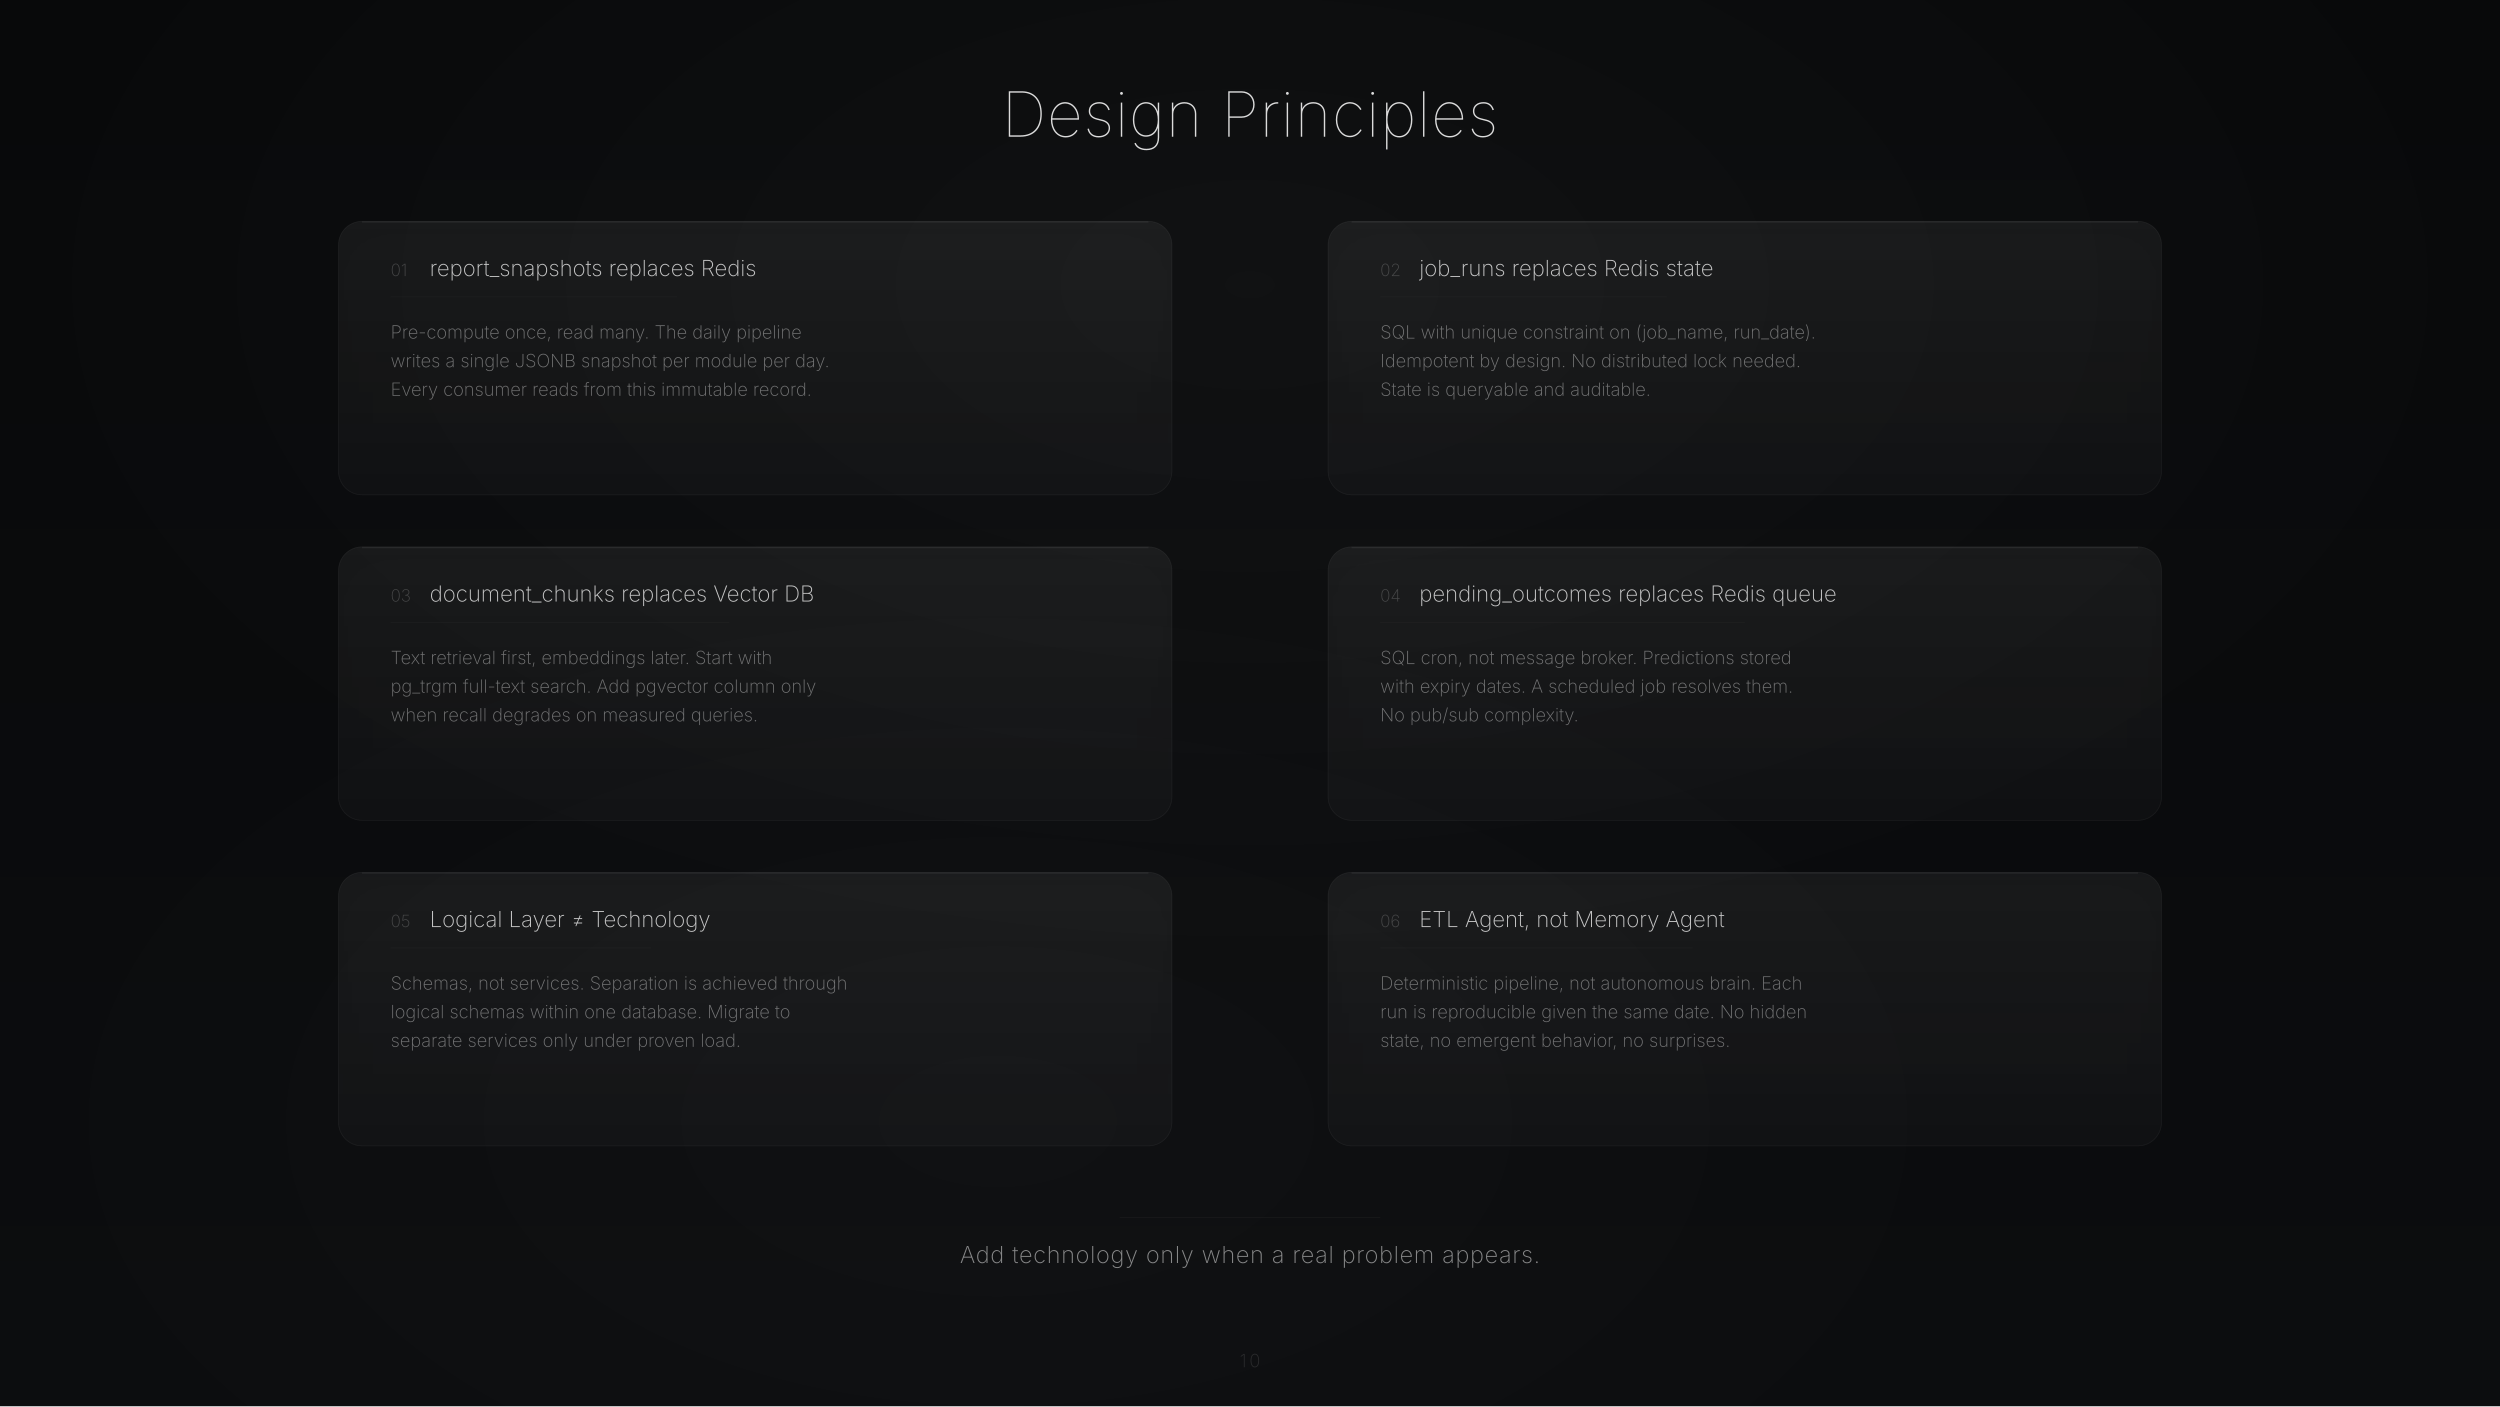
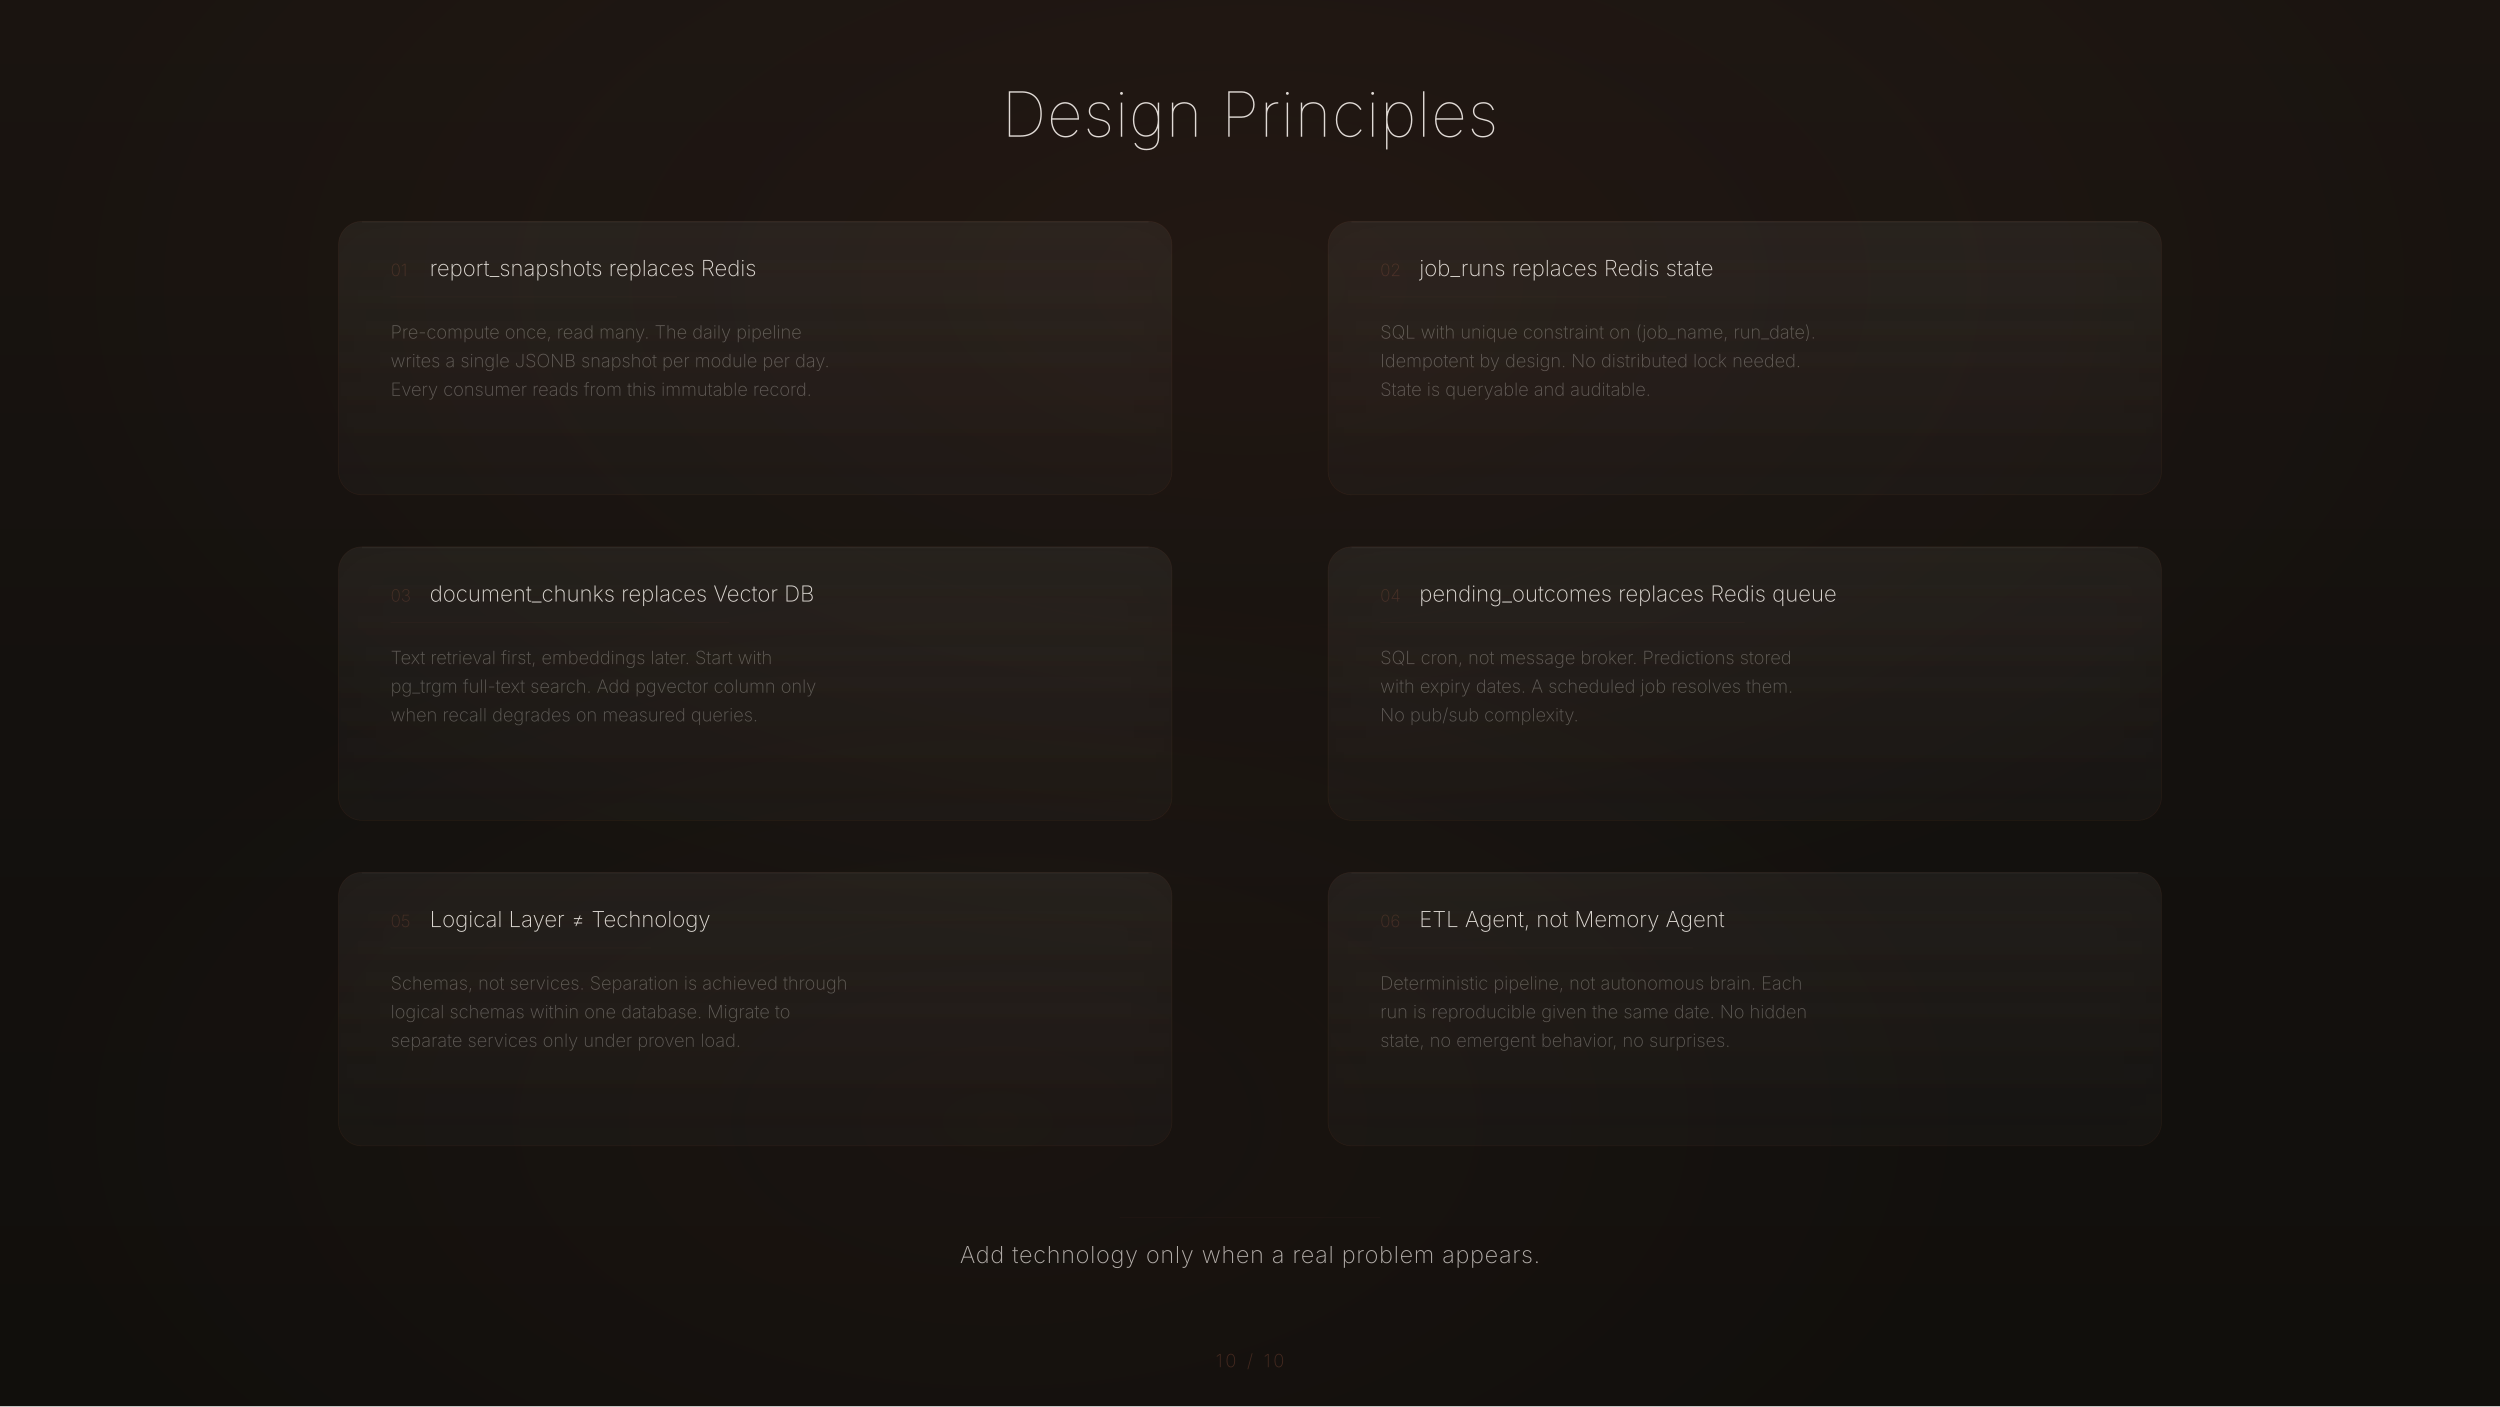
<svg xmlns="http://www.w3.org/2000/svg" viewBox="0 0 1920 1080">
  <defs>
    <linearGradient id="bg10" x1="0%" y1="0%" x2="0%" y2="100%">
-       <stop offset="0%" stop-color="#08090a" />
-       <stop offset="100%" stop-color="#0c0d0f" />
+       <stop offset="0%" stop-color="#1a1410" />
+       <stop offset="50%" stop-color="#14110e" />
+       <stop offset="100%" stop-color="#110f0c" />
    </linearGradient>
    <radialGradient id="glow10a" cx="50%" cy="20%" r="50%">
-       <stop offset="0%" stop-color="rgba(255,255,255,0.03)" />
-       <stop offset="100%" stop-color="rgba(255,255,255,0)" />
+       <stop offset="0%" stop-color="rgba(217,119,87,0.05)" />
+       <stop offset="100%" stop-color="rgba(217,119,87,0)" />
    </radialGradient>
    <radialGradient id="glow10b" cx="40%" cy="80%" r="40%">
-       <stop offset="0%" stop-color="rgba(255,255,255,0.02)" />
-       <stop offset="100%" stop-color="rgba(255,255,255,0)" />
+       <stop offset="0%" stop-color="rgba(217,119,87,0.04)" />
+       <stop offset="100%" stop-color="rgba(217,119,87,0)" />
    </radialGradient>
    <linearGradient id="cardGrad10" x1="0%" y1="0%" x2="0%" y2="100%">
-       <stop offset="0%" stop-color="rgba(255,255,255,0.05)" />
-       <stop offset="100%" stop-color="rgba(255,255,255,0.015)" />
+       <stop offset="0%" stop-color="rgba(245,240,235,0.05)" />
+       <stop offset="100%" stop-color="rgba(245,240,235,0.015)" />
    </linearGradient>
    <filter id="cardShadow10">
-       <feDropShadow dx="0" dy="8" stdDeviation="20" flood-color="rgba(0,0,0,0.4)" />
+       <feDropShadow dx="0" dy="10" stdDeviation="22" flood-color="rgba(10,8,6,0.5)" />
    </filter>
  </defs>
  <rect width="1920" height="1080" fill="url(#bg10)" />
  <rect width="1920" height="1080" fill="url(#glow10a)" />
  <rect width="1920" height="1080" fill="url(#glow10b)" />
-   <text x="960" y="105" text-anchor="middle" font-family="'SF Pro Display','Inter',-apple-system,sans-serif" font-weight="100" font-size="48" fill="rgba(255,255,255,0.85)" letter-spacing="0.01em">Design Principles</text>
-   <rect x="260" y="170" width="640" height="210" rx="18" fill="url(#cardGrad10)" stroke="rgba(255,255,255,0.06)" stroke-width="0.5" filter="url(#cardShadow10)" />
-   <line x1="278" y1="170.5" x2="882" y2="170.5" stroke="rgba(255,255,255,0.06)" stroke-width="1" />
-   <text x="300" y="212" font-family="'SF Pro Display','Inter',-apple-system,sans-serif" font-weight="200" font-size="13" fill="rgba(255,255,255,0.2)">01</text>
-   <text x="330" y="212" font-family="'SF Pro Display','Inter',-apple-system,sans-serif" font-weight="200" font-size="17" fill="rgba(255,255,255,0.75)">report_snapshots replaces Redis</text>
-   <line x1="300" y1="228" x2="520" y2="228" stroke="rgba(255,255,255,0.03)" stroke-width="0.5" />
-   <text x="300" y="260" font-family="'SF Pro Display','Inter',-apple-system,sans-serif" font-weight="200" font-size="14" fill="rgba(255,255,255,0.4)">Pre-compute once, read many. The daily pipeline</text>
-   <text x="300" y="282" font-family="'SF Pro Display','Inter',-apple-system,sans-serif" font-weight="200" font-size="14" fill="rgba(255,255,255,0.4)">writes a single JSONB snapshot per module per day.</text>
-   <text x="300" y="304" font-family="'SF Pro Display','Inter',-apple-system,sans-serif" font-weight="200" font-size="14" fill="rgba(255,255,255,0.4)">Every consumer reads from this immutable record.</text>
-   <rect x="1020" y="170" width="640" height="210" rx="18" fill="url(#cardGrad10)" stroke="rgba(255,255,255,0.06)" stroke-width="0.5" filter="url(#cardShadow10)" />
-   <line x1="1038" y1="170.5" x2="1642" y2="170.5" stroke="rgba(255,255,255,0.06)" stroke-width="1" />
-   <text x="1060" y="212" font-family="'SF Pro Display','Inter',-apple-system,sans-serif" font-weight="200" font-size="13" fill="rgba(255,255,255,0.2)">02</text>
-   <text x="1090" y="212" font-family="'SF Pro Display','Inter',-apple-system,sans-serif" font-weight="200" font-size="17" fill="rgba(255,255,255,0.75)">job_runs replaces Redis state</text>
-   <line x1="1060" y1="228" x2="1280" y2="228" stroke="rgba(255,255,255,0.03)" stroke-width="0.5" />
-   <text x="1060" y="260" font-family="'SF Pro Display','Inter',-apple-system,sans-serif" font-weight="200" font-size="14" fill="rgba(255,255,255,0.4)">SQL with unique constraint on (job_name, run_date).</text>
-   <text x="1060" y="282" font-family="'SF Pro Display','Inter',-apple-system,sans-serif" font-weight="200" font-size="14" fill="rgba(255,255,255,0.4)">Idempotent by design. No distributed lock needed.</text>
-   <text x="1060" y="304" font-family="'SF Pro Display','Inter',-apple-system,sans-serif" font-weight="200" font-size="14" fill="rgba(255,255,255,0.4)">State is queryable and auditable.</text>
-   <rect x="260" y="420" width="640" height="210" rx="18" fill="url(#cardGrad10)" stroke="rgba(255,255,255,0.06)" stroke-width="0.5" filter="url(#cardShadow10)" />
-   <line x1="278" y1="420.5" x2="882" y2="420.5" stroke="rgba(255,255,255,0.06)" stroke-width="1" />
-   <text x="300" y="462" font-family="'SF Pro Display','Inter',-apple-system,sans-serif" font-weight="200" font-size="13" fill="rgba(255,255,255,0.2)">03</text>
-   <text x="330" y="462" font-family="'SF Pro Display','Inter',-apple-system,sans-serif" font-weight="200" font-size="17" fill="rgba(255,255,255,0.75)">document_chunks replaces Vector DB</text>
-   <line x1="300" y1="478" x2="560" y2="478" stroke="rgba(255,255,255,0.03)" stroke-width="0.5" />
-   <text x="300" y="510" font-family="'SF Pro Display','Inter',-apple-system,sans-serif" font-weight="200" font-size="14" fill="rgba(255,255,255,0.4)">Text retrieval first, embeddings later. Start with</text>
-   <text x="300" y="532" font-family="'SF Pro Display','Inter',-apple-system,sans-serif" font-weight="200" font-size="14" fill="rgba(255,255,255,0.4)">pg_trgm full-text search. Add pgvector column only</text>
-   <text x="300" y="554" font-family="'SF Pro Display','Inter',-apple-system,sans-serif" font-weight="200" font-size="14" fill="rgba(255,255,255,0.4)">when recall degrades on measured queries.</text>
-   <rect x="1020" y="420" width="640" height="210" rx="18" fill="url(#cardGrad10)" stroke="rgba(255,255,255,0.06)" stroke-width="0.5" filter="url(#cardShadow10)" />
-   <line x1="1038" y1="420.5" x2="1642" y2="420.5" stroke="rgba(255,255,255,0.06)" stroke-width="1" />
-   <text x="1060" y="462" font-family="'SF Pro Display','Inter',-apple-system,sans-serif" font-weight="200" font-size="13" fill="rgba(255,255,255,0.2)">04</text>
-   <text x="1090" y="462" font-family="'SF Pro Display','Inter',-apple-system,sans-serif" font-weight="200" font-size="17" fill="rgba(255,255,255,0.75)">pending_outcomes replaces Redis queue</text>
-   <line x1="1060" y1="478" x2="1340" y2="478" stroke="rgba(255,255,255,0.03)" stroke-width="0.5" />
-   <text x="1060" y="510" font-family="'SF Pro Display','Inter',-apple-system,sans-serif" font-weight="200" font-size="14" fill="rgba(255,255,255,0.4)">SQL cron, not message broker. Predictions stored</text>
-   <text x="1060" y="532" font-family="'SF Pro Display','Inter',-apple-system,sans-serif" font-weight="200" font-size="14" fill="rgba(255,255,255,0.4)">with expiry dates. A scheduled job resolves them.</text>
-   <text x="1060" y="554" font-family="'SF Pro Display','Inter',-apple-system,sans-serif" font-weight="200" font-size="14" fill="rgba(255,255,255,0.4)">No pub/sub complexity.</text>
-   <rect x="260" y="670" width="640" height="210" rx="18" fill="url(#cardGrad10)" stroke="rgba(255,255,255,0.06)" stroke-width="0.5" filter="url(#cardShadow10)" />
-   <line x1="278" y1="670.5" x2="882" y2="670.5" stroke="rgba(255,255,255,0.06)" stroke-width="1" />
-   <text x="300" y="712" font-family="'SF Pro Display','Inter',-apple-system,sans-serif" font-weight="200" font-size="13" fill="rgba(255,255,255,0.2)">05</text>
-   <text x="330" y="712" font-family="'SF Pro Display','Inter',-apple-system,sans-serif" font-weight="200" font-size="17" fill="rgba(255,255,255,0.75)">Logical Layer ≠ Technology</text>
-   <line x1="300" y1="728" x2="500" y2="728" stroke="rgba(255,255,255,0.03)" stroke-width="0.5" />
-   <text x="300" y="760" font-family="'SF Pro Display','Inter',-apple-system,sans-serif" font-weight="200" font-size="14" fill="rgba(255,255,255,0.4)">Schemas, not services. Separation is achieved through</text>
-   <text x="300" y="782" font-family="'SF Pro Display','Inter',-apple-system,sans-serif" font-weight="200" font-size="14" fill="rgba(255,255,255,0.4)">logical schemas within one database. Migrate to</text>
-   <text x="300" y="804" font-family="'SF Pro Display','Inter',-apple-system,sans-serif" font-weight="200" font-size="14" fill="rgba(255,255,255,0.4)">separate services only under proven load.</text>
-   <rect x="1020" y="670" width="640" height="210" rx="18" fill="url(#cardGrad10)" stroke="rgba(255,255,255,0.06)" stroke-width="0.5" filter="url(#cardShadow10)" />
-   <line x1="1038" y1="670.5" x2="1642" y2="670.5" stroke="rgba(255,255,255,0.06)" stroke-width="1" />
-   <text x="1060" y="712" font-family="'SF Pro Display','Inter',-apple-system,sans-serif" font-weight="200" font-size="13" fill="rgba(255,255,255,0.2)">06</text>
-   <text x="1090" y="712" font-family="'SF Pro Display','Inter',-apple-system,sans-serif" font-weight="200" font-size="17" fill="rgba(255,255,255,0.75)">ETL Agent, not Memory Agent</text>
-   <line x1="1060" y1="728" x2="1300" y2="728" stroke="rgba(255,255,255,0.03)" stroke-width="0.5" />
-   <text x="1060" y="760" font-family="'SF Pro Display','Inter',-apple-system,sans-serif" font-weight="200" font-size="14" fill="rgba(255,255,255,0.4)">Deterministic pipeline, not autonomous brain. Each</text>
-   <text x="1060" y="782" font-family="'SF Pro Display','Inter',-apple-system,sans-serif" font-weight="200" font-size="14" fill="rgba(255,255,255,0.4)">run is reproducible given the same date. No hidden</text>
-   <text x="1060" y="804" font-family="'SF Pro Display','Inter',-apple-system,sans-serif" font-weight="200" font-size="14" fill="rgba(255,255,255,0.4)">state, no emergent behavior, no surprises.</text>
-   <line x1="860" y1="935" x2="1060" y2="935" stroke="rgba(255,255,255,0.05)" stroke-width="0.5" />
-   <text x="960" y="970" text-anchor="middle" font-family="'SF Pro Display','Inter',-apple-system,sans-serif" font-weight="200" font-size="18" fill="rgba(255,255,255,0.5)" letter-spacing="0.03em">Add technology only when a real problem appears.</text>
-   <text x="960" y="1050" text-anchor="middle" font-family="'SF Pro Display','Inter',-apple-system,sans-serif" font-weight="200" font-size="14" fill="rgba(255,255,255,0.12)" letter-spacing="0.15em">10</text>
+   <text x="960" y="105" text-anchor="middle" font-family="'SF Pro Display','Inter',-apple-system,sans-serif" font-weight="100" font-size="48" fill="rgba(245,240,235,0.9)" letter-spacing="0.01em">Design Principles</text>
+   <rect x="260" y="170" width="640" height="210" rx="18" fill="url(#cardGrad10)" stroke="rgba(217,119,87,0.08)" stroke-width="0.5" filter="url(#cardShadow10)" />
+   <line x1="278" y1="170.5" x2="882" y2="170.5" stroke="rgba(245,240,235,0.04)" stroke-width="1" />
+   <text x="300" y="212" font-family="'SF Pro Display','Inter',-apple-system,sans-serif" font-weight="200" font-size="13" fill="rgba(217,119,87,0.2)">01</text>
+   <text x="330" y="212" font-family="'SF Pro Display','Inter',-apple-system,sans-serif" font-weight="200" font-size="17" fill="rgba(245,240,235,0.88)">report_snapshots replaces Redis</text>
+   <line x1="300" y1="228" x2="520" y2="228" stroke="rgba(217,119,87,0.05)" stroke-width="0.5" />
+   <text x="300" y="260" font-family="'SF Pro Display','Inter',-apple-system,sans-serif" font-weight="200" font-size="14" fill="rgba(245,240,235,0.3)">Pre-compute once, read many. The daily pipeline</text>
+   <text x="300" y="282" font-family="'SF Pro Display','Inter',-apple-system,sans-serif" font-weight="200" font-size="14" fill="rgba(245,240,235,0.3)">writes a single JSONB snapshot per module per day.</text>
+   <text x="300" y="304" font-family="'SF Pro Display','Inter',-apple-system,sans-serif" font-weight="200" font-size="14" fill="rgba(245,240,235,0.3)">Every consumer reads from this immutable record.</text>
+   <rect x="1020" y="170" width="640" height="210" rx="18" fill="url(#cardGrad10)" stroke="rgba(217,119,87,0.08)" stroke-width="0.5" filter="url(#cardShadow10)" />
+   <line x1="1038" y1="170.5" x2="1642" y2="170.5" stroke="rgba(245,240,235,0.04)" stroke-width="1" />
+   <text x="1060" y="212" font-family="'SF Pro Display','Inter',-apple-system,sans-serif" font-weight="200" font-size="13" fill="rgba(217,119,87,0.2)">02</text>
+   <text x="1090" y="212" font-family="'SF Pro Display','Inter',-apple-system,sans-serif" font-weight="200" font-size="17" fill="rgba(245,240,235,0.88)">job_runs replaces Redis state</text>
+   <line x1="1060" y1="228" x2="1280" y2="228" stroke="rgba(217,119,87,0.05)" stroke-width="0.5" />
+   <text x="1060" y="260" font-family="'SF Pro Display','Inter',-apple-system,sans-serif" font-weight="200" font-size="14" fill="rgba(245,240,235,0.3)">SQL with unique constraint on (job_name, run_date).</text>
+   <text x="1060" y="282" font-family="'SF Pro Display','Inter',-apple-system,sans-serif" font-weight="200" font-size="14" fill="rgba(245,240,235,0.3)">Idempotent by design. No distributed lock needed.</text>
+   <text x="1060" y="304" font-family="'SF Pro Display','Inter',-apple-system,sans-serif" font-weight="200" font-size="14" fill="rgba(245,240,235,0.3)">State is queryable and auditable.</text>
+   <rect x="260" y="420" width="640" height="210" rx="18" fill="url(#cardGrad10)" stroke="rgba(217,119,87,0.08)" stroke-width="0.5" filter="url(#cardShadow10)" />
+   <line x1="278" y1="420.5" x2="882" y2="420.5" stroke="rgba(245,240,235,0.04)" stroke-width="1" />
+   <text x="300" y="462" font-family="'SF Pro Display','Inter',-apple-system,sans-serif" font-weight="200" font-size="13" fill="rgba(217,119,87,0.2)">03</text>
+   <text x="330" y="462" font-family="'SF Pro Display','Inter',-apple-system,sans-serif" font-weight="200" font-size="17" fill="rgba(245,240,235,0.88)">document_chunks replaces Vector DB</text>
+   <line x1="300" y1="478" x2="560" y2="478" stroke="rgba(217,119,87,0.05)" stroke-width="0.5" />
+   <text x="300" y="510" font-family="'SF Pro Display','Inter',-apple-system,sans-serif" font-weight="200" font-size="14" fill="rgba(245,240,235,0.3)">Text retrieval first, embeddings later. Start with</text>
+   <text x="300" y="532" font-family="'SF Pro Display','Inter',-apple-system,sans-serif" font-weight="200" font-size="14" fill="rgba(245,240,235,0.3)">pg_trgm full-text search. Add pgvector column only</text>
+   <text x="300" y="554" font-family="'SF Pro Display','Inter',-apple-system,sans-serif" font-weight="200" font-size="14" fill="rgba(245,240,235,0.3)">when recall degrades on measured queries.</text>
+   <rect x="1020" y="420" width="640" height="210" rx="18" fill="url(#cardGrad10)" stroke="rgba(217,119,87,0.08)" stroke-width="0.5" filter="url(#cardShadow10)" />
+   <line x1="1038" y1="420.5" x2="1642" y2="420.5" stroke="rgba(245,240,235,0.04)" stroke-width="1" />
+   <text x="1060" y="462" font-family="'SF Pro Display','Inter',-apple-system,sans-serif" font-weight="200" font-size="13" fill="rgba(217,119,87,0.2)">04</text>
+   <text x="1090" y="462" font-family="'SF Pro Display','Inter',-apple-system,sans-serif" font-weight="200" font-size="17" fill="rgba(245,240,235,0.88)">pending_outcomes replaces Redis queue</text>
+   <line x1="1060" y1="478" x2="1340" y2="478" stroke="rgba(217,119,87,0.05)" stroke-width="0.5" />
+   <text x="1060" y="510" font-family="'SF Pro Display','Inter',-apple-system,sans-serif" font-weight="200" font-size="14" fill="rgba(245,240,235,0.3)">SQL cron, not message broker. Predictions stored</text>
+   <text x="1060" y="532" font-family="'SF Pro Display','Inter',-apple-system,sans-serif" font-weight="200" font-size="14" fill="rgba(245,240,235,0.3)">with expiry dates. A scheduled job resolves them.</text>
+   <text x="1060" y="554" font-family="'SF Pro Display','Inter',-apple-system,sans-serif" font-weight="200" font-size="14" fill="rgba(245,240,235,0.3)">No pub/sub complexity.</text>
+   <rect x="260" y="670" width="640" height="210" rx="18" fill="url(#cardGrad10)" stroke="rgba(217,119,87,0.08)" stroke-width="0.5" filter="url(#cardShadow10)" />
+   <line x1="278" y1="670.5" x2="882" y2="670.5" stroke="rgba(245,240,235,0.04)" stroke-width="1" />
+   <text x="300" y="712" font-family="'SF Pro Display','Inter',-apple-system,sans-serif" font-weight="200" font-size="13" fill="rgba(217,119,87,0.2)">05</text>
+   <text x="330" y="712" font-family="'SF Pro Display','Inter',-apple-system,sans-serif" font-weight="200" font-size="17" fill="rgba(245,240,235,0.88)">Logical Layer ≠ Technology</text>
+   <line x1="300" y1="728" x2="500" y2="728" stroke="rgba(217,119,87,0.05)" stroke-width="0.5" />
+   <text x="300" y="760" font-family="'SF Pro Display','Inter',-apple-system,sans-serif" font-weight="200" font-size="14" fill="rgba(245,240,235,0.3)">Schemas, not services. Separation is achieved through</text>
+   <text x="300" y="782" font-family="'SF Pro Display','Inter',-apple-system,sans-serif" font-weight="200" font-size="14" fill="rgba(245,240,235,0.3)">logical schemas within one database. Migrate to</text>
+   <text x="300" y="804" font-family="'SF Pro Display','Inter',-apple-system,sans-serif" font-weight="200" font-size="14" fill="rgba(245,240,235,0.3)">separate services only under proven load.</text>
+   <rect x="1020" y="670" width="640" height="210" rx="18" fill="url(#cardGrad10)" stroke="rgba(217,119,87,0.08)" stroke-width="0.5" filter="url(#cardShadow10)" />
+   <line x1="1038" y1="670.5" x2="1642" y2="670.5" stroke="rgba(245,240,235,0.04)" stroke-width="1" />
+   <text x="1060" y="712" font-family="'SF Pro Display','Inter',-apple-system,sans-serif" font-weight="200" font-size="13" fill="rgba(217,119,87,0.2)">06</text>
+   <text x="1090" y="712" font-family="'SF Pro Display','Inter',-apple-system,sans-serif" font-weight="200" font-size="17" fill="rgba(245,240,235,0.88)">ETL Agent, not Memory Agent</text>
+   <line x1="1060" y1="728" x2="1300" y2="728" stroke="rgba(217,119,87,0.05)" stroke-width="0.5" />
+   <text x="1060" y="760" font-family="'SF Pro Display','Inter',-apple-system,sans-serif" font-weight="200" font-size="14" fill="rgba(245,240,235,0.3)">Deterministic pipeline, not autonomous brain. Each</text>
+   <text x="1060" y="782" font-family="'SF Pro Display','Inter',-apple-system,sans-serif" font-weight="200" font-size="14" fill="rgba(245,240,235,0.3)">run is reproducible given the same date. No hidden</text>
+   <text x="1060" y="804" font-family="'SF Pro Display','Inter',-apple-system,sans-serif" font-weight="200" font-size="14" fill="rgba(245,240,235,0.3)">state, no emergent behavior, no surprises.</text>
+   <line x1="860" y1="935" x2="1060" y2="935" stroke="rgba(217,119,87,0.05)" stroke-width="0.5" />
+   <text x="960" y="970" text-anchor="middle" font-family="'SF Pro Display','Inter',-apple-system,sans-serif" font-weight="200" font-size="18" fill="rgba(245,240,235,0.7)" letter-spacing="0.03em">Add technology only when a real problem appears.</text>
+   <text x="960" y="1050" text-anchor="middle" font-family="'SF Pro Display','Inter',-apple-system,sans-serif" font-weight="200" font-size="14" fill="rgba(217,119,87,0.25)" letter-spacing="0.15em">10 / 10</text>
</svg>
